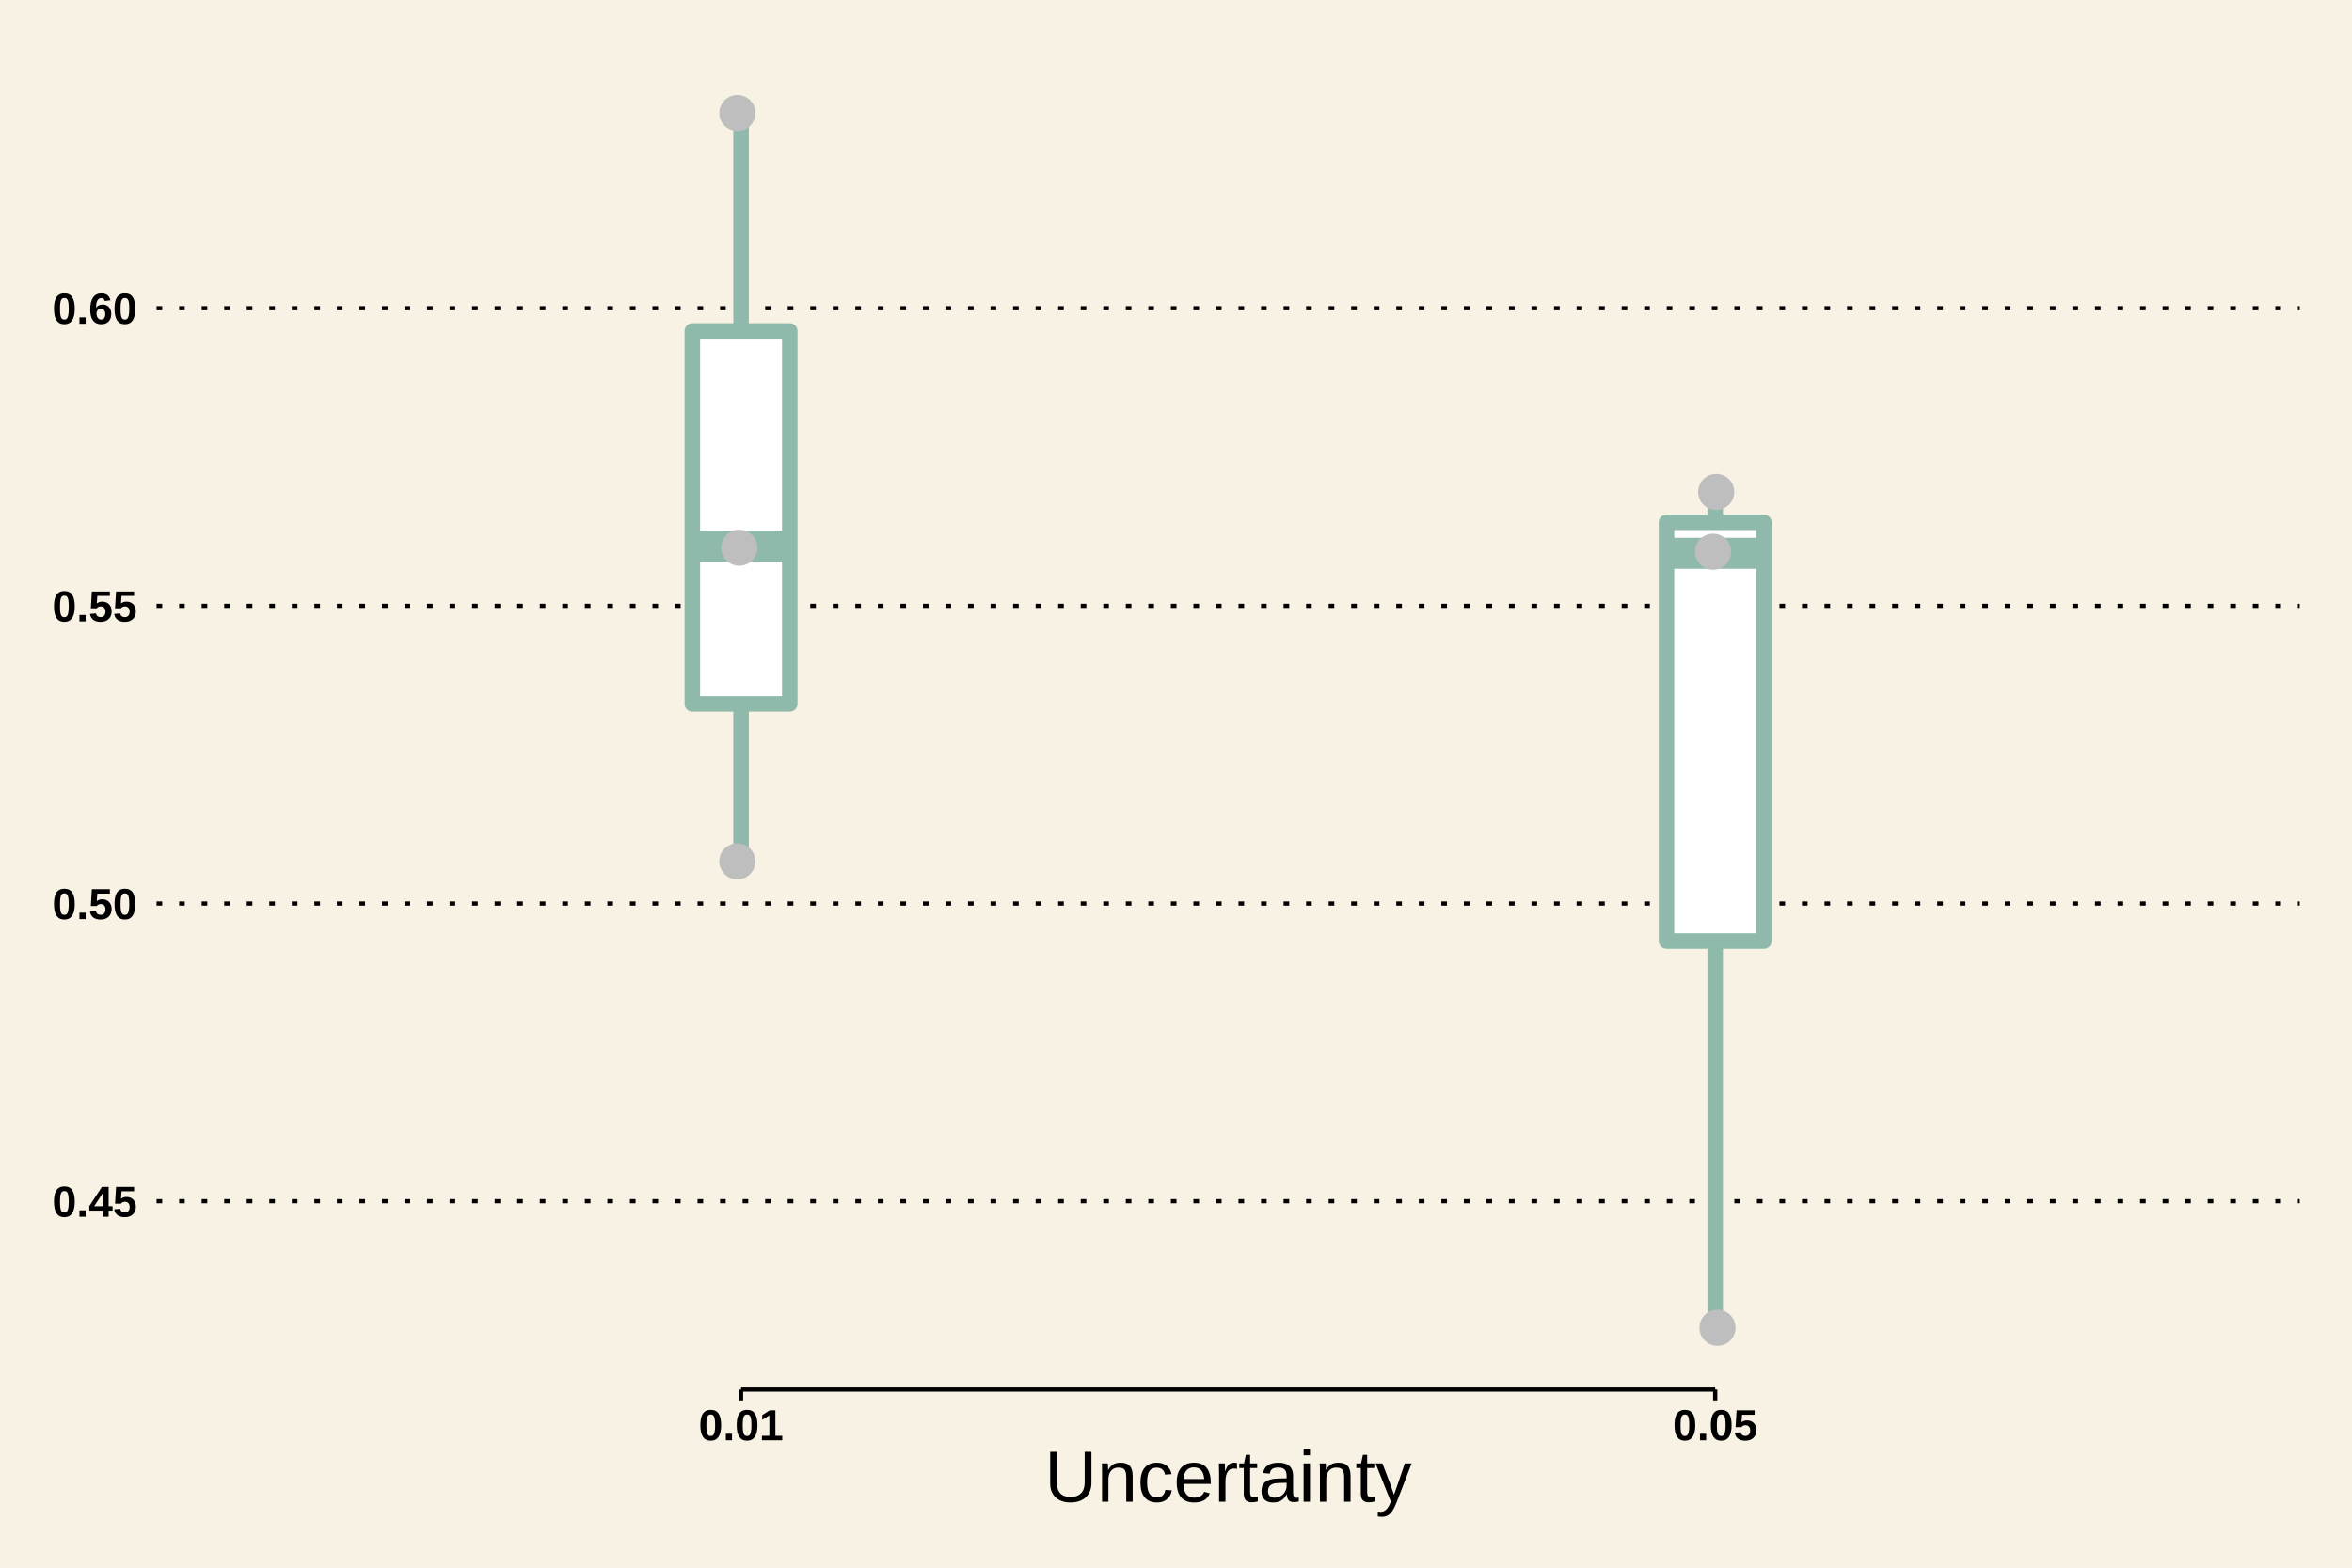
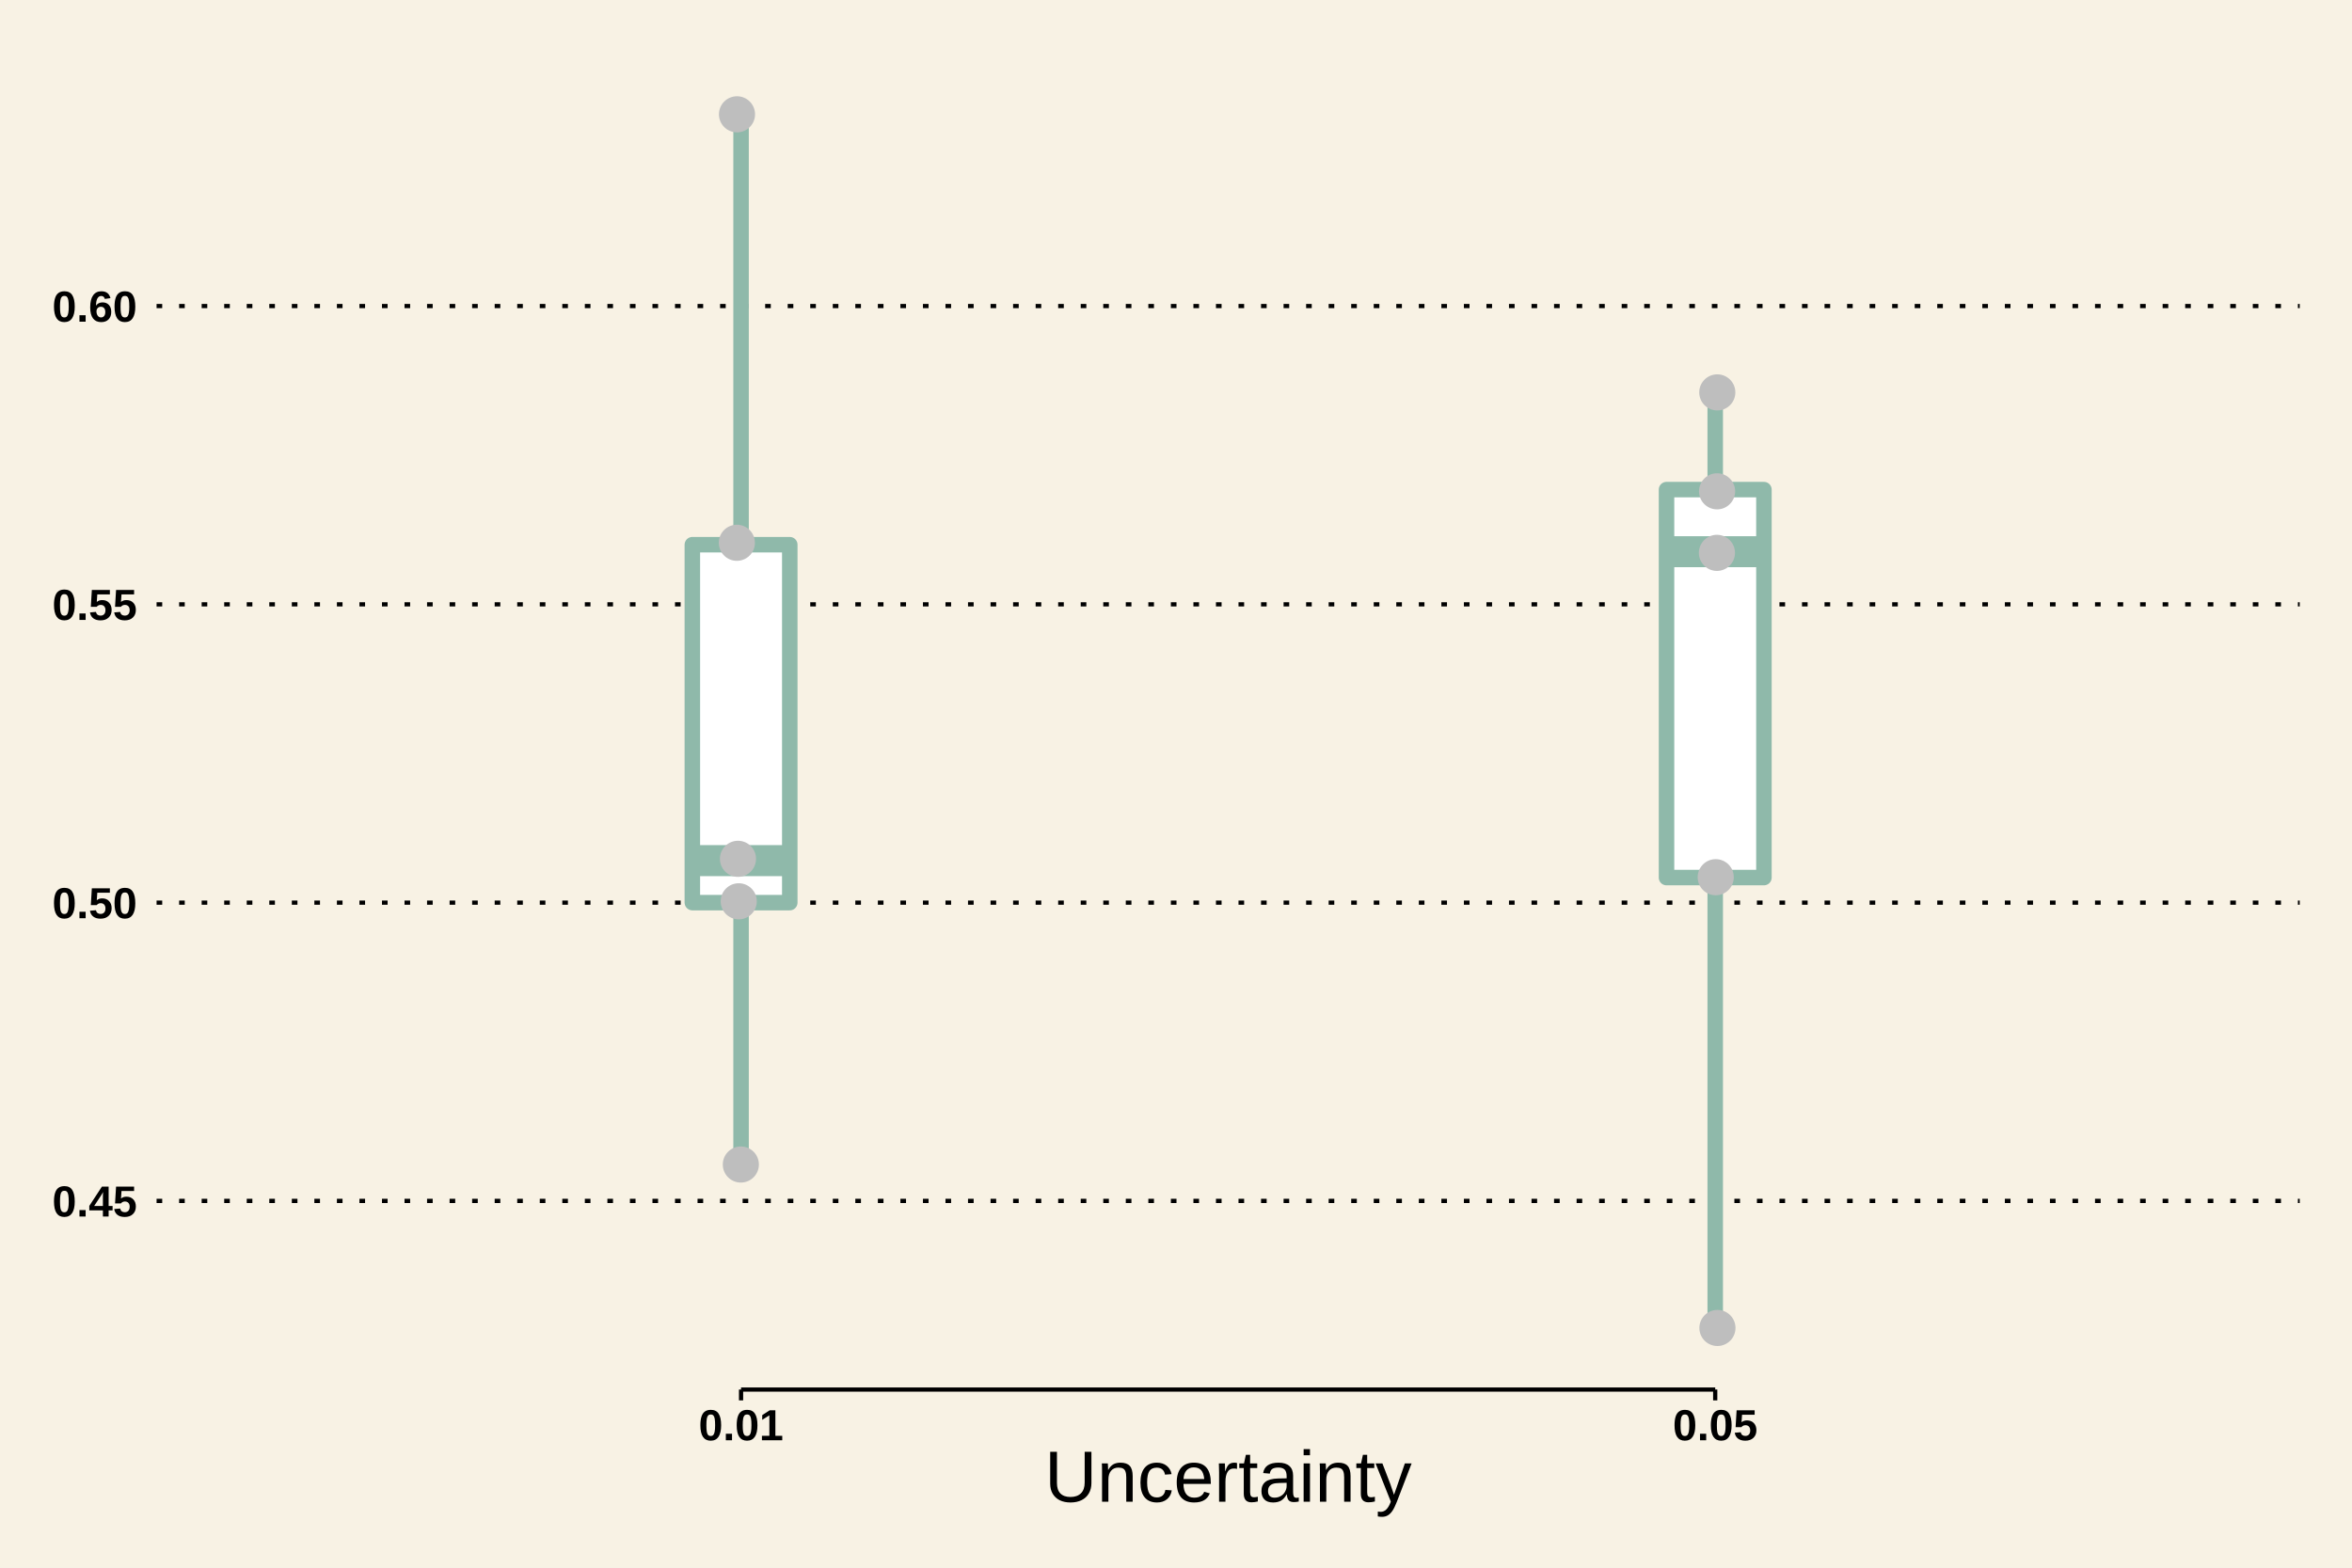
<svg xmlns="http://www.w3.org/2000/svg" class="svglite" width="648.00pt" height="432.00pt" viewBox="0 0 648.00 432.00">
  <defs>
    <style type="text/css">
    .svglite line, .svglite polyline, .svglite polygon, .svglite path, .svglite rect, .svglite circle {
      fill: none;
      stroke: #000000;
      stroke-linecap: round;
      stroke-linejoin: round;
      stroke-miterlimit: 10.00;
    }
    .svglite text {
      white-space: pre;
    }
  </style>
  </defs>
  <rect width="100%" height="100%" style="stroke: none; fill: #F8F2E4;" />
  <defs>
    <clipPath id="cpMC4wMHw2NDguMDB8MC4wMHw0MzIuMDA=">
      <rect x="0.00" y="0.00" width="648.00" height="432.00" />
    </clipPath>
  </defs>
  <g clip-path="url(#cpMC4wMHw2NDguMDB8MC4wMHw0MzIuMDA=)">
    <rect x="-0" y="0" width="648.00" height="432.00" style="stroke-width: 1.16; stroke: none; fill: #F8F2E4;" />
  </g>
  <defs>
    <clipPath id="cpNDMuMTR8NjMzLjYwfDE0LjQwfDM4Mi45MQ==">
      <rect x="43.14" y="14.40" width="590.46" height="368.51" />
    </clipPath>
  </defs>
  <g clip-path="url(#cpNDMuMTR8NjMzLjYwfDE0LjQwfDM4Mi45MQ==)">
    <rect x="43.14" y="14.40" width="590.46" height="368.51" style="stroke-width: 1.16; stroke: none; fill: #F8F2E4;" />
-     <polyline points="43.14,331.00 633.60,331.00 " style="stroke-width: 1.16; stroke-dasharray: 1.55,4.66; stroke-linecap: butt;" />
-     <polyline points="43.14,248.98 633.60,248.98 " style="stroke-width: 1.16; stroke-dasharray: 1.55,4.66; stroke-linecap: butt;" />
-     <polyline points="43.14,166.95 633.60,166.95 " style="stroke-width: 1.16; stroke-dasharray: 1.55,4.66; stroke-linecap: butt;" />
-     <polyline points="43.14,84.92 633.60,84.92 " style="stroke-width: 1.16; stroke-dasharray: 1.55,4.66; stroke-linecap: butt;" />
-     <line x1="204.17" y1="91.20" x2="204.17" y2="31.85" style="stroke-width: 4.27; stroke: #8FB9AA; stroke-linecap: butt;" />
-     <line x1="204.17" y1="193.98" x2="204.17" y2="237.42" style="stroke-width: 4.27; stroke: #8FB9AA; stroke-linecap: butt;" />
-     <polygon points="190.75,91.20 190.75,193.98 217.59,193.98 217.59,91.20 190.75,91.20 " style="stroke-width: 4.27; stroke: #8FB9AA; fill: #FFFFFF;" />
-     <line x1="190.75" y1="150.54" x2="217.59" y2="150.54" style="stroke-width: 8.54; stroke: #8FB9AA; stroke-linecap: butt;" />
-     <line x1="472.56" y1="143.94" x2="472.56" y2="135.40" style="stroke-width: 4.27; stroke: #8FB9AA; stroke-linecap: butt;" />
-     <line x1="472.56" y1="259.32" x2="472.56" y2="366.16" style="stroke-width: 4.27; stroke: #8FB9AA; stroke-linecap: butt;" />
-     <polygon points="459.14,143.94 459.14,259.32 485.98,259.32 485.98,143.94 459.14,143.94 " style="stroke-width: 4.27; stroke: #8FB9AA; fill: #FFFFFF;" />
-     <line x1="459.14" y1="152.47" x2="485.98" y2="152.47" style="stroke-width: 8.54; stroke: #8FB9AA; stroke-linecap: butt;" />
-     <circle cx="203.68" cy="150.94" r="4.62" style="stroke-width: 0.71; stroke: #BEBEBE; fill: #BEBEBE;" />
-     <circle cx="203.16" cy="31.15" r="4.62" style="stroke-width: 0.71; stroke: #BEBEBE; fill: #BEBEBE;" />
-     <circle cx="203.14" cy="237.35" r="4.62" style="stroke-width: 0.71; stroke: #BEBEBE; fill: #BEBEBE;" />
-     <circle cx="472.84" cy="135.56" r="4.62" style="stroke-width: 0.71; stroke: #BEBEBE; fill: #BEBEBE;" />
-     <circle cx="473.19" cy="365.88" r="4.62" style="stroke-width: 0.71; stroke: #BEBEBE; fill: #BEBEBE;" />
-     <circle cx="471.97" cy="152.04" r="4.62" style="stroke-width: 0.71; stroke: #BEBEBE; fill: #BEBEBE;" />
+     <polyline points="43.14,330.93 633.60,330.93 " style="stroke-width: 1.16; stroke-dasharray: 1.55,4.66; stroke-linecap: butt;" />
+     <polyline points="43.14,248.73 633.60,248.73 " style="stroke-width: 1.16; stroke-dasharray: 1.55,4.66; stroke-linecap: butt;" />
+     <polyline points="43.14,166.53 633.60,166.53 " style="stroke-width: 1.16; stroke-dasharray: 1.55,4.66; stroke-linecap: butt;" />
+     <polyline points="43.14,84.34 633.60,84.34 " style="stroke-width: 1.16; stroke-dasharray: 1.55,4.66; stroke-linecap: butt;" />
+     <line x1="204.17" y1="150.10" x2="204.17" y2="31.15" style="stroke-width: 4.27; stroke: #8FB9AA; stroke-linecap: butt;" />
+     <line x1="204.17" y1="248.73" x2="204.17" y2="321.26" style="stroke-width: 4.27; stroke: #8FB9AA; stroke-linecap: butt;" />
+     <polygon points="190.75,150.10 190.75,248.73 217.59,248.73 217.59,150.10 190.75,150.10 " style="stroke-width: 4.27; stroke: #8FB9AA; fill: #FFFFFF;" />
+     <line x1="190.75" y1="237.16" x2="217.59" y2="237.16" style="stroke-width: 8.54; stroke: #8FB9AA; stroke-linecap: butt;" />
+     <line x1="472.56" y1="134.92" x2="472.56" y2="107.82" style="stroke-width: 4.27; stroke: #8FB9AA; stroke-linecap: butt;" />
+     <line x1="472.56" y1="241.83" x2="472.56" y2="366.16" style="stroke-width: 4.27; stroke: #8FB9AA; stroke-linecap: butt;" />
+     <polygon points="459.14,134.92 459.14,241.83 485.98,241.83 485.98,134.92 459.14,134.92 " style="stroke-width: 4.27; stroke: #8FB9AA; fill: #FFFFFF;" />
+     <line x1="459.14" y1="152.03" x2="485.98" y2="152.03" style="stroke-width: 8.54; stroke: #8FB9AA; stroke-linecap: butt;" />
+     <circle cx="203.01" cy="149.57" r="4.62" style="stroke-width: 0.71; stroke: #BEBEBE; fill: #BEBEBE;" />
+     <circle cx="203.05" cy="31.50" r="4.62" style="stroke-width: 0.71; stroke: #BEBEBE; fill: #BEBEBE;" />
+     <circle cx="203.32" cy="236.66" r="4.62" style="stroke-width: 0.71; stroke: #BEBEBE; fill: #BEBEBE;" />
+     <circle cx="203.53" cy="248.37" r="4.62" style="stroke-width: 0.71; stroke: #BEBEBE; fill: #BEBEBE;" />
+     <circle cx="204.11" cy="320.90" r="4.62" style="stroke-width: 0.71; stroke: #BEBEBE; fill: #BEBEBE;" />
+     <circle cx="473.07" cy="135.39" r="4.62" style="stroke-width: 0.71; stroke: #BEBEBE; fill: #BEBEBE;" />
+     <circle cx="473.17" cy="365.94" r="4.62" style="stroke-width: 0.71; stroke: #BEBEBE; fill: #BEBEBE;" />
+     <circle cx="473.03" cy="152.35" r="4.62" style="stroke-width: 0.71; stroke: #BEBEBE; fill: #BEBEBE;" />
+     <circle cx="472.70" cy="241.73" r="4.62" style="stroke-width: 0.71; stroke: #BEBEBE; fill: #BEBEBE;" />
+     <circle cx="473.13" cy="108.13" r="4.62" style="stroke-width: 0.71; stroke: #BEBEBE; fill: #BEBEBE;" />
    <rect x="43.14" y="14.40" width="590.46" height="368.51" style="stroke-width: 1.16; stroke: none;" />
  </g>
  <g clip-path="url(#cpMC4wMHw2NDguMDB8MC4wMHw0MzIuMDA=)">
-     <text x="37.76" y="335.30" text-anchor="end" style="font-size: 12.00px; font-weight: bold; font-family: &quot;Arial&quot;;" textLength="23.36px" lengthAdjust="spacingAndGlyphs">0.45</text>
-     <text x="37.76" y="253.27" text-anchor="end" style="font-size: 12.00px; font-weight: bold; font-family: &quot;Arial&quot;;" textLength="23.36px" lengthAdjust="spacingAndGlyphs">0.50</text>
-     <text x="37.76" y="171.25" text-anchor="end" style="font-size: 12.00px; font-weight: bold; font-family: &quot;Arial&quot;;" textLength="23.36px" lengthAdjust="spacingAndGlyphs">0.55</text>
-     <text x="37.76" y="89.22" text-anchor="end" style="font-size: 12.00px; font-weight: bold; font-family: &quot;Arial&quot;;" textLength="23.36px" lengthAdjust="spacingAndGlyphs">0.60</text>
+     <text x="37.76" y="335.23" text-anchor="end" style="font-size: 12.00px; font-weight: bold; font-family: &quot;Arial&quot;;" textLength="23.36px" lengthAdjust="spacingAndGlyphs">0.45</text>
+     <text x="37.76" y="253.03" text-anchor="end" style="font-size: 12.00px; font-weight: bold; font-family: &quot;Arial&quot;;" textLength="23.36px" lengthAdjust="spacingAndGlyphs">0.50</text>
+     <text x="37.76" y="170.83" text-anchor="end" style="font-size: 12.00px; font-weight: bold; font-family: &quot;Arial&quot;;" textLength="23.36px" lengthAdjust="spacingAndGlyphs">0.55</text>
+     <text x="37.76" y="88.64" text-anchor="end" style="font-size: 12.00px; font-weight: bold; font-family: &quot;Arial&quot;;" textLength="23.36px" lengthAdjust="spacingAndGlyphs">0.60</text>
    <polyline points="204.17,382.91 472.56,382.91 " style="stroke-width: 1.16; stroke-linecap: butt;" />
    <polyline points="204.17,385.90 204.17,382.91 " style="stroke-width: 1.16; stroke-linecap: butt;" />
    <polyline points="472.56,385.90 472.56,382.91 " style="stroke-width: 1.16; stroke-linecap: butt;" />
    <text x="204.17" y="396.88" text-anchor="middle" style="font-size: 12.00px; font-weight: bold; font-family: &quot;Arial&quot;;" textLength="23.36px" lengthAdjust="spacingAndGlyphs">0.01</text>
    <text x="472.56" y="396.88" text-anchor="middle" style="font-size: 12.00px; font-weight: bold; font-family: &quot;Arial&quot;;" textLength="23.36px" lengthAdjust="spacingAndGlyphs">0.05</text>
    <text x="338.37" y="413.83" text-anchor="middle" style="font-size: 20.00px; font-family: &quot;Arial&quot;;" textLength="132.03px" lengthAdjust="spacingAndGlyphs">Uncertainty</text>
  </g>
</svg>
